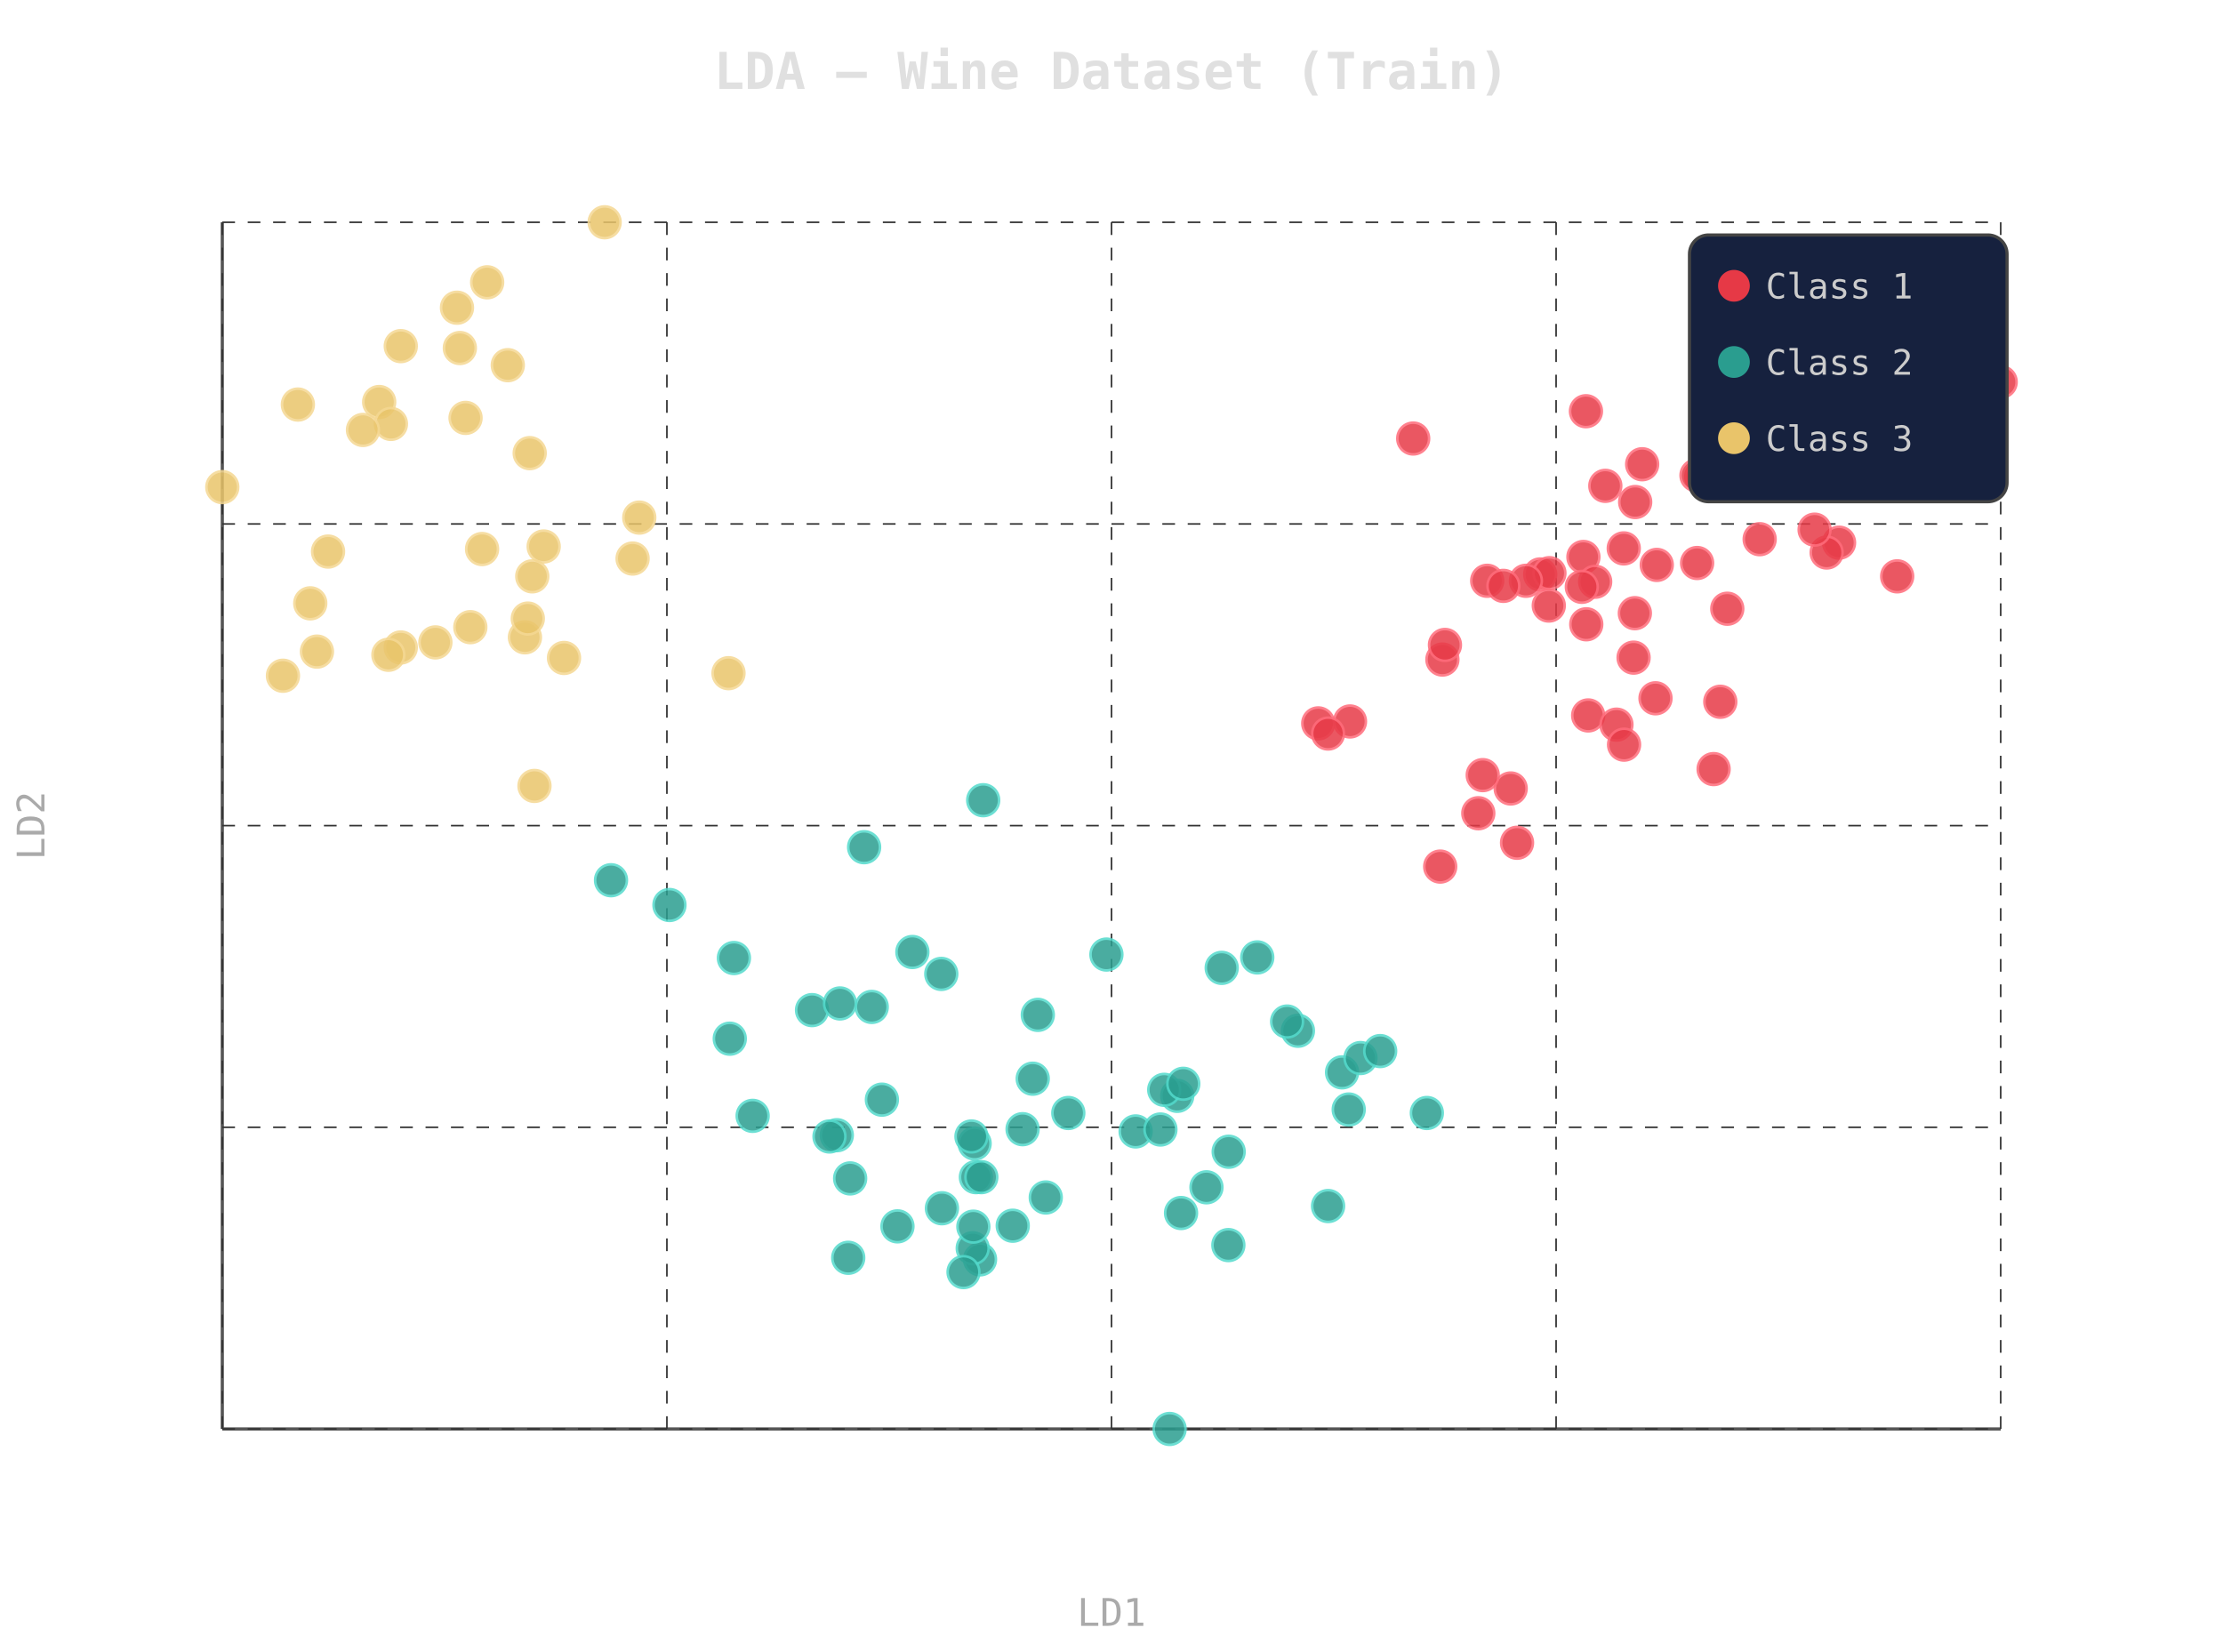
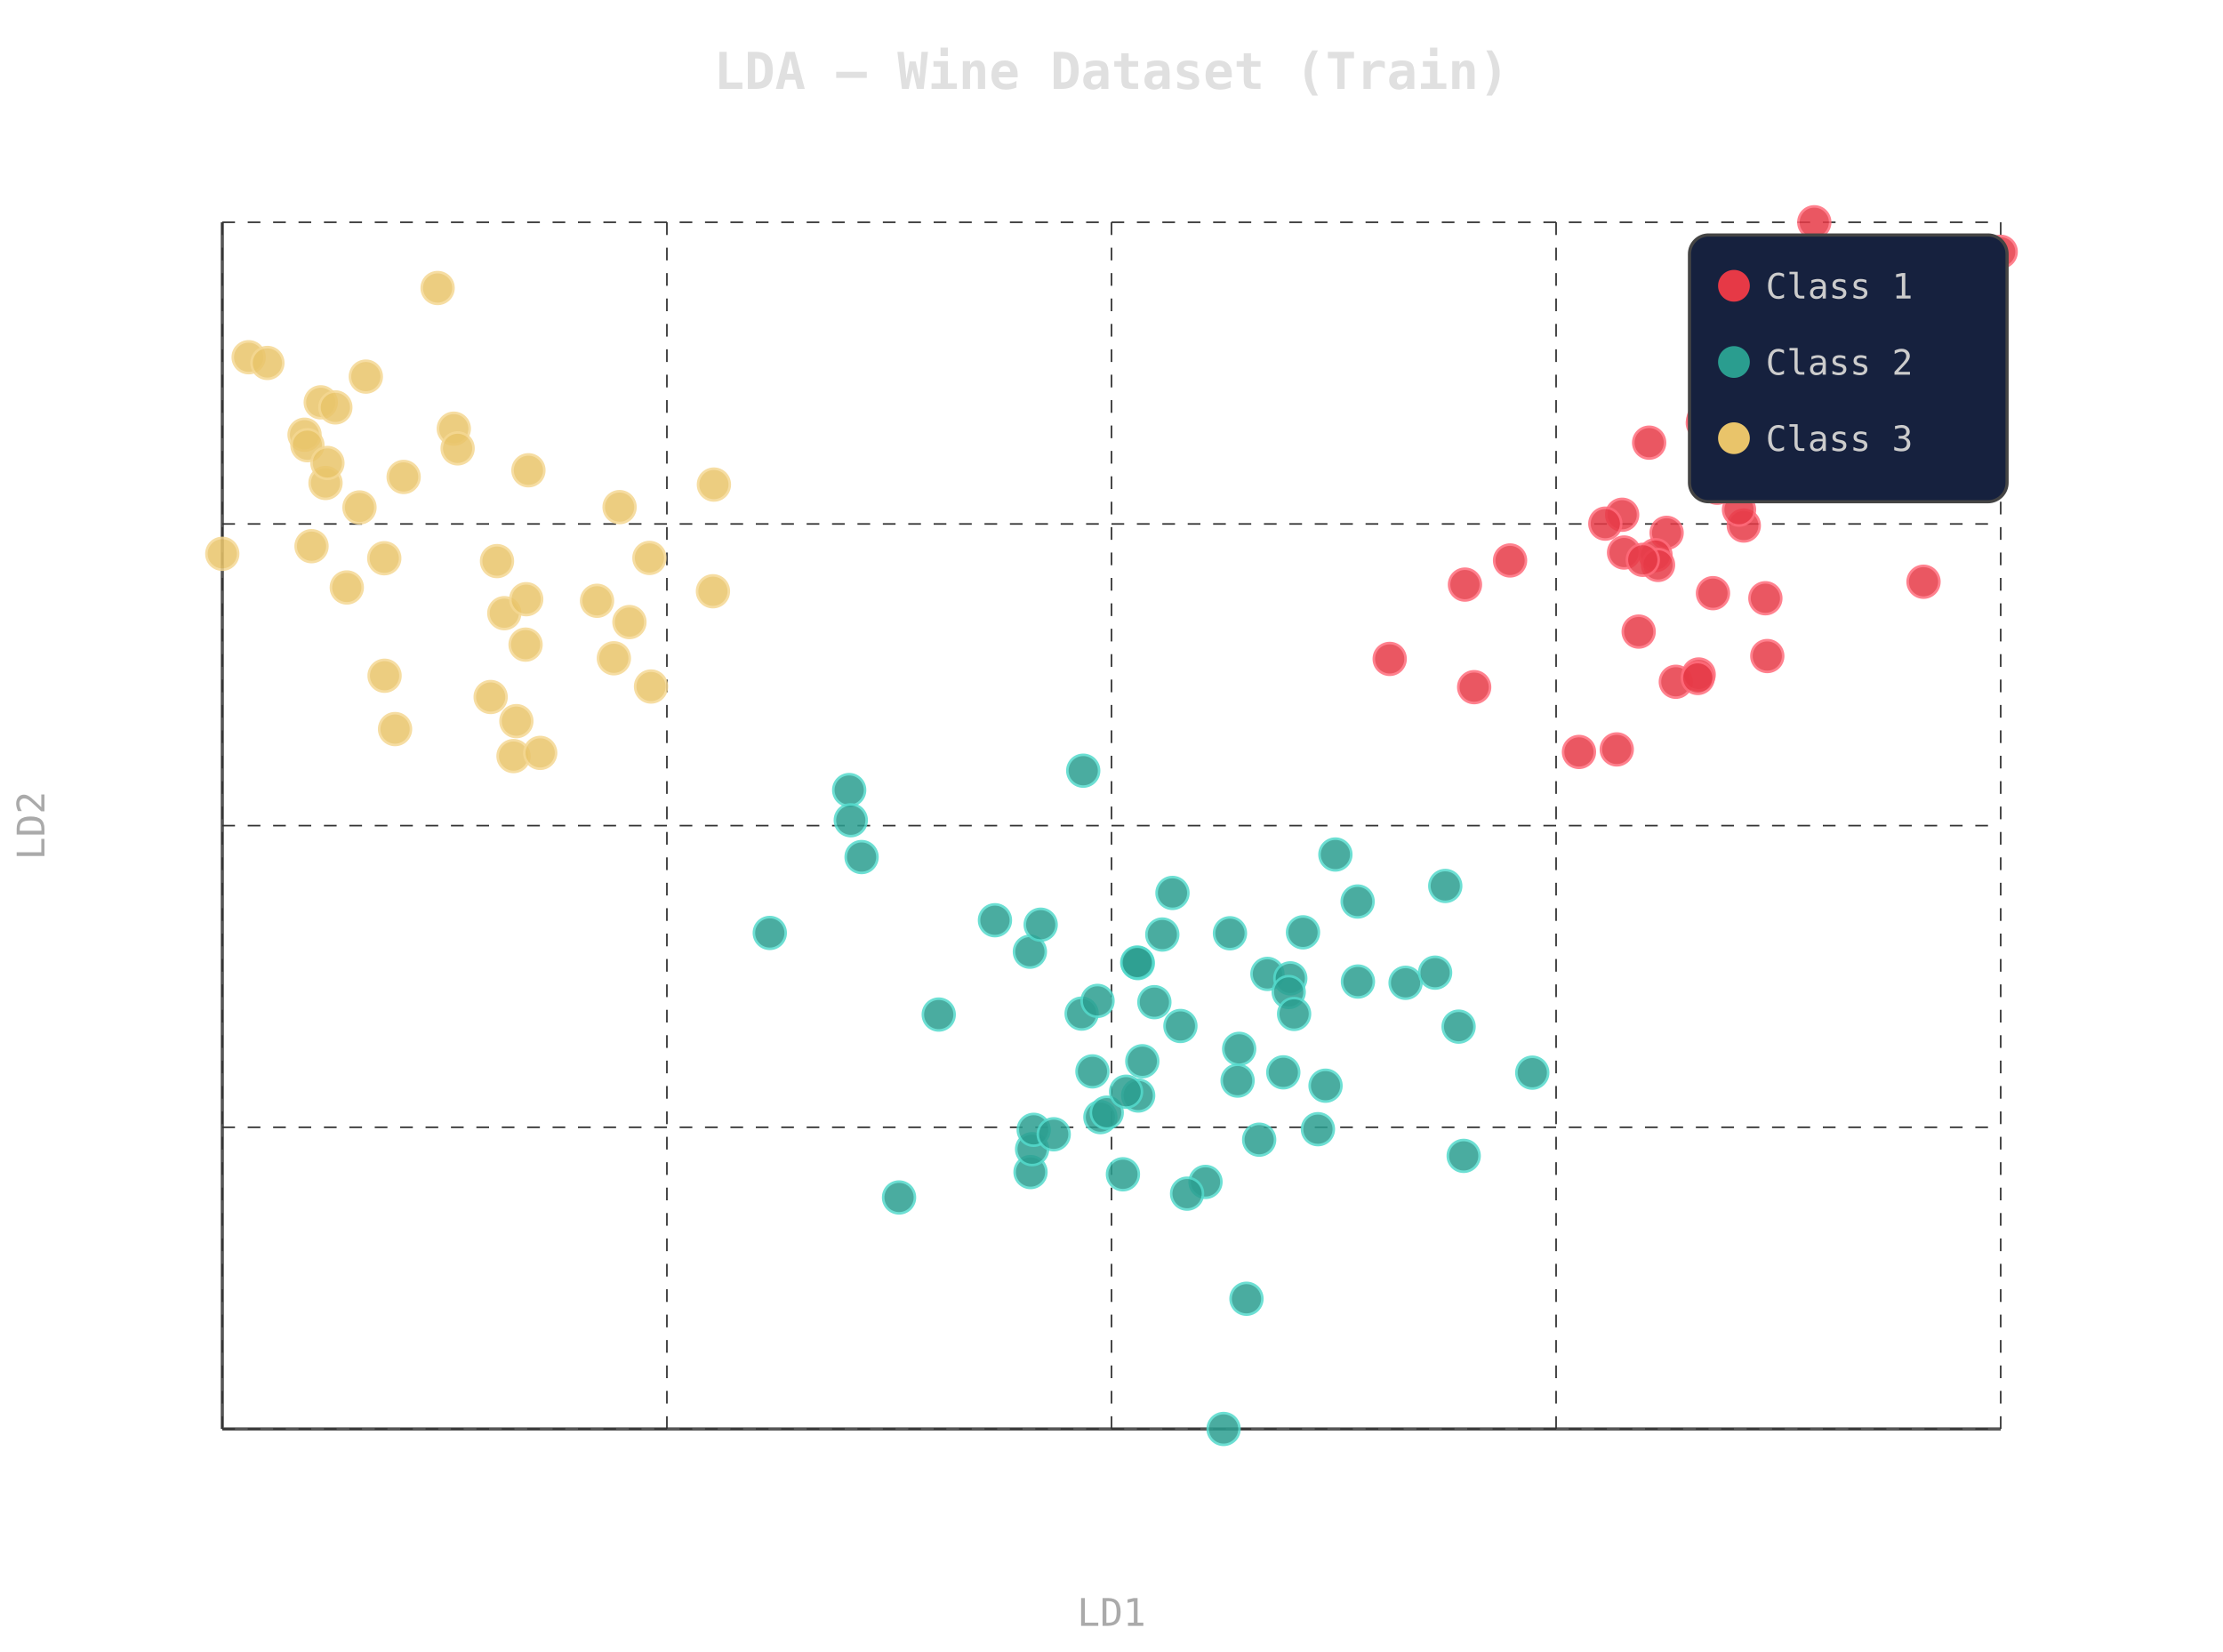
<svg xmlns="http://www.w3.org/2000/svg" width="700" height="520" style="background:#1a1a2e;font-family:monospace;">
  <text x="350" y="28" text-anchor="middle" fill="#e0e0e0" font-size="16" font-weight="bold">LDA — Wine Dataset (Train)</text>
  <line x1="70" y1="450" x2="630" y2="450" stroke="#555" stroke-width="1" />
  <line x1="70" y1="70" x2="70" y2="450" stroke="#555" stroke-width="1" />
  <text x="350" y="512" text-anchor="middle" fill="#aaa" font-size="12">LD1</text>
  <text x="14" y="260" text-anchor="middle" fill="#aaa" font-size="12" transform="rotate(-90,14,260)">LD2</text>
  <line x1="70" y1="70" x2="630" y2="70" stroke="#333" stroke-width="0.5" stroke-dasharray="4,4" />
  <line x1="70" y1="70" x2="70" y2="450" stroke="#333" stroke-width="0.5" stroke-dasharray="4,4" />
  <line x1="70" y1="165" x2="630" y2="165" stroke="#333" stroke-width="0.5" stroke-dasharray="4,4" />
  <line x1="210" y1="70" x2="210" y2="450" stroke="#333" stroke-width="0.5" stroke-dasharray="4,4" />
  <line x1="70" y1="260" x2="630" y2="260" stroke="#333" stroke-width="0.5" stroke-dasharray="4,4" />
  <line x1="350" y1="70" x2="350" y2="450" stroke="#333" stroke-width="0.5" stroke-dasharray="4,4" />
  <line x1="70" y1="355" x2="630" y2="355" stroke="#333" stroke-width="0.5" stroke-dasharray="4,4" />
  <line x1="490" y1="70" x2="490" y2="450" stroke="#333" stroke-width="0.5" stroke-dasharray="4,4" />
  <line x1="70" y1="450" x2="630" y2="450" stroke="#333" stroke-width="0.5" stroke-dasharray="4,4" />
  <line x1="630" y1="70" x2="630" y2="450" stroke="#333" stroke-width="0.5" stroke-dasharray="4,4" />
-   <circle cx="534.4" cy="177.3" r="5" fill="#e63946" stroke="#ff6b7a" stroke-width="0.8" opacity="0.85" />
-   <circle cx="415.1" cy="227.8" r="5" fill="#e63946" stroke="#ff6b7a" stroke-width="0.8" opacity="0.85" />
-   <circle cx="500.1" cy="225.3" r="5" fill="#e63946" stroke="#ff6b7a" stroke-width="0.8" opacity="0.85" />
-   <circle cx="449.3" cy="350.5" r="5" fill="#2a9d8f" stroke="#52d9cb" stroke-width="0.8" opacity="0.85" />
-   <circle cx="521.3" cy="219.9" r="5" fill="#e63946" stroke="#ff6b7a" stroke-width="0.8" opacity="0.85" />
-   <circle cx="192.4" cy="277.2" r="5" fill="#2a9d8f" stroke="#52d9cb" stroke-width="0.8" opacity="0.85" />
-   <circle cx="379.9" cy="373.9" r="5" fill="#2a9d8f" stroke="#52d9cb" stroke-width="0.8" opacity="0.85" />
-   <circle cx="509.0" cy="228.2" r="5" fill="#e63946" stroke="#ff6b7a" stroke-width="0.8" opacity="0.85" />
-   <circle cx="296.4" cy="306.7" r="5" fill="#2a9d8f" stroke="#52d9cb" stroke-width="0.8" opacity="0.85" />
-   <circle cx="370.7" cy="345.1" r="5" fill="#2a9d8f" stroke="#52d9cb" stroke-width="0.8" opacity="0.85" />
-   <circle cx="579.1" cy="170.9" r="5" fill="#e63946" stroke="#ff6b7a" stroke-width="0.8" opacity="0.85" />
-   <circle cx="498.6" cy="175.4" r="5" fill="#e63946" stroke="#ff6b7a" stroke-width="0.8" opacity="0.85" />
-   <circle cx="485.0" cy="180.9" r="5" fill="#e63946" stroke="#ff6b7a" stroke-width="0.8" opacity="0.85" />
-   <circle cx="422.6" cy="337.7" r="5" fill="#2a9d8f" stroke="#52d9cb" stroke-width="0.8" opacity="0.85" />
-   <circle cx="535.7" cy="150.1" r="5" fill="#e63946" stroke="#ff6b7a" stroke-width="0.8" opacity="0.85" />
-   <circle cx="366.6" cy="343.2" r="5" fill="#2a9d8f" stroke="#52d9cb" stroke-width="0.8" opacity="0.85" />
-   <circle cx="97.7" cy="190.0" r="5" fill="#e9c46a" stroke="#f4d792" stroke-width="0.8" opacity="0.85" />
-   <circle cx="357.6" cy="356.3" r="5" fill="#2a9d8f" stroke="#52d9cb" stroke-width="0.8" opacity="0.85" />
-   <circle cx="558.2" cy="125.7" r="5" fill="#e63946" stroke="#ff6b7a" stroke-width="0.8" opacity="0.85" />
-   <circle cx="146.6" cy="131.6" r="5" fill="#e9c46a" stroke="#f4d792" stroke-width="0.8" opacity="0.85" />
-   <circle cx="272.1" cy="266.8" r="5" fill="#2a9d8f" stroke="#52d9cb" stroke-width="0.8" opacity="0.85" />
-   <circle cx="425.1" cy="227.2" r="5" fill="#e63946" stroke="#ff6b7a" stroke-width="0.8" opacity="0.85" />
-   <circle cx="368.3" cy="450.0" r="5" fill="#2a9d8f" stroke="#52d9cb" stroke-width="0.8" opacity="0.85" />
-   <circle cx="322.0" cy="355.6" r="5" fill="#2a9d8f" stroke="#52d9cb" stroke-width="0.8" opacity="0.85" />
-   <circle cx="487.7" cy="190.7" r="5" fill="#e63946" stroke="#ff6b7a" stroke-width="0.8" opacity="0.85" />
-   <circle cx="296.6" cy="380.5" r="5" fill="#2a9d8f" stroke="#52d9cb" stroke-width="0.8" opacity="0.85" />
-   <circle cx="521.7" cy="177.9" r="5" fill="#e63946" stroke="#ff6b7a" stroke-width="0.8" opacity="0.85" />
-   <circle cx="517.1" cy="146.2" r="5" fill="#e63946" stroke="#ff6b7a" stroke-width="0.8" opacity="0.85" />
-   <circle cx="539.6" cy="242.2" r="5" fill="#e63946" stroke="#ff6b7a" stroke-width="0.8" opacity="0.85" />
-   <circle cx="143.9" cy="96.9" r="5" fill="#e9c46a" stroke="#f4d792" stroke-width="0.8" opacity="0.85" />
-   <circle cx="229.8" cy="327.1" r="5" fill="#2a9d8f" stroke="#52d9cb" stroke-width="0.8" opacity="0.85" />
-   <circle cx="454.2" cy="207.7" r="5" fill="#e63946" stroke="#ff6b7a" stroke-width="0.8" opacity="0.85" />
-   <circle cx="318.9" cy="386.0" r="5" fill="#2a9d8f" stroke="#52d9cb" stroke-width="0.8" opacity="0.85" />
-   <circle cx="384.7" cy="304.8" r="5" fill="#2a9d8f" stroke="#52d9cb" stroke-width="0.8" opacity="0.85" />
-   <circle cx="326.8" cy="319.6" r="5" fill="#2a9d8f" stroke="#52d9cb" stroke-width="0.8" opacity="0.85" />
-   <circle cx="255.7" cy="318.1" r="5" fill="#2a9d8f" stroke="#52d9cb" stroke-width="0.8" opacity="0.85" />
-   <circle cx="408.7" cy="324.6" r="5" fill="#2a9d8f" stroke="#52d9cb" stroke-width="0.8" opacity="0.85" />
-   <circle cx="511.3" cy="172.7" r="5" fill="#e63946" stroke="#ff6b7a" stroke-width="0.8" opacity="0.85" />
-   <circle cx="159.9" cy="115.0" r="5" fill="#e9c46a" stroke="#f4d792" stroke-width="0.8" opacity="0.85" />
-   <circle cx="395.9" cy="301.5" r="5" fill="#2a9d8f" stroke="#52d9cb" stroke-width="0.8" opacity="0.85" />
-   <circle cx="348.4" cy="300.6" r="5" fill="#2a9d8f" stroke="#52d9cb" stroke-width="0.8" opacity="0.85" />
-   <circle cx="177.6" cy="207.2" r="5" fill="#e9c46a" stroke="#f4d792" stroke-width="0.8" opacity="0.85" />
-   <circle cx="99.8" cy="205.2" r="5" fill="#e9c46a" stroke="#f4d792" stroke-width="0.8" opacity="0.85" />
-   <circle cx="514.4" cy="207.1" r="5" fill="#e63946" stroke="#ff6b7a" stroke-width="0.8" opacity="0.85" />
-   <circle cx="119.4" cy="126.6" r="5" fill="#e9c46a" stroke="#f4d792" stroke-width="0.8" opacity="0.85" />
-   <circle cx="468.3" cy="182.9" r="5" fill="#e63946" stroke="#ff6b7a" stroke-width="0.8" opacity="0.85" />
-   <circle cx="630.0" cy="120.3" r="5" fill="#e63946" stroke="#ff6b7a" stroke-width="0.8" opacity="0.85" />
-   <circle cx="237.0" cy="351.4" r="5" fill="#2a9d8f" stroke="#52d9cb" stroke-width="0.8" opacity="0.85" />
-   <circle cx="166.8" cy="142.7" r="5" fill="#e9c46a" stroke="#f4d792" stroke-width="0.8" opacity="0.85" />
-   <circle cx="371.9" cy="382.0" r="5" fill="#2a9d8f" stroke="#52d9cb" stroke-width="0.8" opacity="0.85" />
-   <circle cx="418.2" cy="231.0" r="5" fill="#e63946" stroke="#ff6b7a" stroke-width="0.8" opacity="0.85" />
-   <circle cx="148.1" cy="197.5" r="5" fill="#e9c46a" stroke="#f4d792" stroke-width="0.8" opacity="0.85" />
-   <circle cx="308.6" cy="396.6" r="5" fill="#2a9d8f" stroke="#52d9cb" stroke-width="0.8" opacity="0.85" />
-   <circle cx="210.8" cy="285.0" r="5" fill="#2a9d8f" stroke="#52d9cb" stroke-width="0.8" opacity="0.85" />
-   <circle cx="153.4" cy="88.9" r="5" fill="#e9c46a" stroke="#f4d792" stroke-width="0.8" opacity="0.85" />
-   <circle cx="126.2" cy="203.9" r="5" fill="#e9c46a" stroke="#f4d792" stroke-width="0.8" opacity="0.85" />
-   <circle cx="199.2" cy="175.9" r="5" fill="#e9c46a" stroke="#f4d792" stroke-width="0.8" opacity="0.85" />
-   <circle cx="165.3" cy="200.7" r="5" fill="#e9c46a" stroke="#f4d792" stroke-width="0.8" opacity="0.85" />
-   <circle cx="307.3" cy="370.7" r="5" fill="#2a9d8f" stroke="#52d9cb" stroke-width="0.8" opacity="0.85" />
-   <circle cx="103.3" cy="173.7" r="5" fill="#e9c46a" stroke="#f4d792" stroke-width="0.8" opacity="0.85" />
-   <circle cx="575.2" cy="174.0" r="5" fill="#e63946" stroke="#ff6b7a" stroke-width="0.8" opacity="0.85" />
-   <circle cx="502.3" cy="183.2" r="5" fill="#e63946" stroke="#ff6b7a" stroke-width="0.8" opacity="0.85" />
-   <circle cx="498.1" cy="184.8" r="5" fill="#e63946" stroke="#ff6b7a" stroke-width="0.8" opacity="0.85" />
-   <circle cx="306.3" cy="393.1" r="5" fill="#2a9d8f" stroke="#52d9cb" stroke-width="0.8" opacity="0.85" />
-   <circle cx="229.4" cy="212.0" r="5" fill="#e9c46a" stroke="#f4d792" stroke-width="0.8" opacity="0.85" />
-   <circle cx="511.4" cy="234.5" r="5" fill="#e63946" stroke="#ff6b7a" stroke-width="0.8" opacity="0.85" />
-   <circle cx="151.8" cy="172.9" r="5" fill="#e9c46a" stroke="#f4d792" stroke-width="0.8" opacity="0.85" />
-   <circle cx="580.7" cy="93.8" r="5" fill="#e63946" stroke="#ff6b7a" stroke-width="0.8" opacity="0.85" />
-   <circle cx="264.5" cy="316.0" r="5" fill="#2a9d8f" stroke="#52d9cb" stroke-width="0.8" opacity="0.85" />
-   <circle cx="445.0" cy="138.1" r="5" fill="#e63946" stroke="#ff6b7a" stroke-width="0.8" opacity="0.85" />
-   <circle cx="386.9" cy="362.7" r="5" fill="#2a9d8f" stroke="#52d9cb" stroke-width="0.8" opacity="0.85" />
-   <circle cx="282.6" cy="386.2" r="5" fill="#2a9d8f" stroke="#52d9cb" stroke-width="0.8" opacity="0.85" />
-   <circle cx="277.7" cy="346.3" r="5" fill="#2a9d8f" stroke="#52d9cb" stroke-width="0.8" opacity="0.85" />
-   <circle cx="201.3" cy="163.0" r="5" fill="#e9c46a" stroke="#f4d792" stroke-width="0.8" opacity="0.85" />
-   <circle cx="571.4" cy="166.8" r="5" fill="#e63946" stroke="#ff6b7a" stroke-width="0.8" opacity="0.85" />
-   <circle cx="137.1" cy="202.3" r="5" fill="#e9c46a" stroke="#f4d792" stroke-width="0.8" opacity="0.85" />
-   <circle cx="554.1" cy="169.8" r="5" fill="#e63946" stroke="#ff6b7a" stroke-width="0.8" opacity="0.85" />
-   <circle cx="428.4" cy="333.2" r="5" fill="#2a9d8f" stroke="#52d9cb" stroke-width="0.8" opacity="0.85" />
-   <circle cx="534.2" cy="149.7" r="5" fill="#e63946" stroke="#ff6b7a" stroke-width="0.8" opacity="0.85" />
-   <circle cx="267.1" cy="396.1" r="5" fill="#2a9d8f" stroke="#52d9cb" stroke-width="0.8" opacity="0.85" />
-   <circle cx="329.3" cy="377.1" r="5" fill="#2a9d8f" stroke="#52d9cb" stroke-width="0.8" opacity="0.85" />
-   <circle cx="123.1" cy="133.5" r="5" fill="#e9c46a" stroke="#f4d792" stroke-width="0.8" opacity="0.85" />
-   <circle cx="89.1" cy="212.8" r="5" fill="#e9c46a" stroke="#f4d792" stroke-width="0.8" opacity="0.85" />
-   <circle cx="372.6" cy="341.3" r="5" fill="#2a9d8f" stroke="#52d9cb" stroke-width="0.8" opacity="0.85" />
-   <circle cx="287.3" cy="299.8" r="5" fill="#2a9d8f" stroke="#52d9cb" stroke-width="0.8" opacity="0.85" />
-   <circle cx="306.9" cy="360.1" r="5" fill="#2a9d8f" stroke="#52d9cb" stroke-width="0.8" opacity="0.85" />
-   <circle cx="303.4" cy="400.6" r="5" fill="#2a9d8f" stroke="#52d9cb" stroke-width="0.8" opacity="0.85" />
-   <circle cx="487.9" cy="180.5" r="5" fill="#e63946" stroke="#ff6b7a" stroke-width="0.8" opacity="0.85" />
-   <circle cx="365.4" cy="355.7" r="5" fill="#2a9d8f" stroke="#52d9cb" stroke-width="0.8" opacity="0.85" />
-   <circle cx="171.2" cy="172.1" r="5" fill="#e9c46a" stroke="#f4d792" stroke-width="0.8" opacity="0.85" />
-   <circle cx="475.7" cy="248.3" r="5" fill="#e63946" stroke="#ff6b7a" stroke-width="0.8" opacity="0.85" />
-   <circle cx="418.2" cy="379.8" r="5" fill="#2a9d8f" stroke="#52d9cb" stroke-width="0.8" opacity="0.85" />
-   <circle cx="514.8" cy="193.1" r="5" fill="#e63946" stroke="#ff6b7a" stroke-width="0.8" opacity="0.85" />
-   <circle cx="597.4" cy="181.5" r="5" fill="#e63946" stroke="#ff6b7a" stroke-width="0.8" opacity="0.85" />
-   <circle cx="591.7" cy="107.5" r="5" fill="#e63946" stroke="#ff6b7a" stroke-width="0.8" opacity="0.85" />
-   <circle cx="144.8" cy="109.6" r="5" fill="#e9c46a" stroke="#f4d792" stroke-width="0.8" opacity="0.85" />
-   <circle cx="499.5" cy="196.6" r="5" fill="#e63946" stroke="#ff6b7a" stroke-width="0.8" opacity="0.85" />
-   <circle cx="267.7" cy="371.1" r="5" fill="#2a9d8f" stroke="#52d9cb" stroke-width="0.8" opacity="0.85" />
-   <circle cx="477.7" cy="265.4" r="5" fill="#e63946" stroke="#ff6b7a" stroke-width="0.8" opacity="0.85" />
-   <circle cx="122.3" cy="206.2" r="5" fill="#e9c46a" stroke="#f4d792" stroke-width="0.8" opacity="0.85" />
-   <circle cx="309.6" cy="252.0" r="5" fill="#2a9d8f" stroke="#52d9cb" stroke-width="0.8" opacity="0.85" />
-   <circle cx="309.0" cy="370.7" r="5" fill="#2a9d8f" stroke="#52d9cb" stroke-width="0.8" opacity="0.85" />
-   <circle cx="306.5" cy="386.3" r="5" fill="#2a9d8f" stroke="#52d9cb" stroke-width="0.8" opacity="0.85" />
-   <circle cx="305.9" cy="357.9" r="5" fill="#2a9d8f" stroke="#52d9cb" stroke-width="0.8" opacity="0.85" />
-   <circle cx="263.5" cy="357.5" r="5" fill="#2a9d8f" stroke="#52d9cb" stroke-width="0.8" opacity="0.85" />
-   <circle cx="70.0" cy="153.4" r="5" fill="#e9c46a" stroke="#f4d792" stroke-width="0.8" opacity="0.85" />
-   <circle cx="261.2" cy="357.9" r="5" fill="#2a9d8f" stroke="#52d9cb" stroke-width="0.8" opacity="0.85" />
-   <circle cx="325.2" cy="339.7" r="5" fill="#2a9d8f" stroke="#52d9cb" stroke-width="0.8" opacity="0.85" />
-   <circle cx="453.5" cy="272.9" r="5" fill="#e63946" stroke="#ff6b7a" stroke-width="0.8" opacity="0.85" />
-   <circle cx="386.8" cy="392.1" r="5" fill="#2a9d8f" stroke="#52d9cb" stroke-width="0.8" opacity="0.85" />
-   <circle cx="455.0" cy="203.1" r="5" fill="#e63946" stroke="#ff6b7a" stroke-width="0.8" opacity="0.85" />
-   <circle cx="167.6" cy="181.5" r="5" fill="#e9c46a" stroke="#f4d792" stroke-width="0.8" opacity="0.85" />
-   <circle cx="465.5" cy="256.1" r="5" fill="#e63946" stroke="#ff6b7a" stroke-width="0.8" opacity="0.85" />
-   <circle cx="514.9" cy="158.1" r="5" fill="#e63946" stroke="#ff6b7a" stroke-width="0.8" opacity="0.85" />
-   <circle cx="168.3" cy="247.5" r="5" fill="#e9c46a" stroke="#f4d792" stroke-width="0.8" opacity="0.85" />
-   <circle cx="434.6" cy="331.0" r="5" fill="#2a9d8f" stroke="#52d9cb" stroke-width="0.8" opacity="0.85" />
-   <circle cx="336.4" cy="350.5" r="5" fill="#2a9d8f" stroke="#52d9cb" stroke-width="0.8" opacity="0.85" />
-   <circle cx="231.1" cy="301.7" r="5" fill="#2a9d8f" stroke="#52d9cb" stroke-width="0.8" opacity="0.85" />
-   <circle cx="541.7" cy="221.0" r="5" fill="#e63946" stroke="#ff6b7a" stroke-width="0.8" opacity="0.85" />
-   <circle cx="274.5" cy="317.1" r="5" fill="#2a9d8f" stroke="#52d9cb" stroke-width="0.8" opacity="0.85" />
-   <circle cx="424.7" cy="349.4" r="5" fill="#2a9d8f" stroke="#52d9cb" stroke-width="0.8" opacity="0.85" />
-   <circle cx="505.5" cy="153.0" r="5" fill="#e63946" stroke="#ff6b7a" stroke-width="0.8" opacity="0.85" />
-   <circle cx="166.2" cy="194.8" r="5" fill="#e9c46a" stroke="#f4d792" stroke-width="0.8" opacity="0.85" />
-   <circle cx="126.2" cy="109.0" r="5" fill="#e9c46a" stroke="#f4d792" stroke-width="0.8" opacity="0.85" />
-   <circle cx="499.4" cy="129.5" r="5" fill="#e63946" stroke="#ff6b7a" stroke-width="0.8" opacity="0.85" />
-   <circle cx="405.3" cy="321.7" r="5" fill="#2a9d8f" stroke="#52d9cb" stroke-width="0.8" opacity="0.85" />
-   <circle cx="93.8" cy="127.4" r="5" fill="#e9c46a" stroke="#f4d792" stroke-width="0.8" opacity="0.85" />
-   <circle cx="480.5" cy="182.9" r="5" fill="#e63946" stroke="#ff6b7a" stroke-width="0.8" opacity="0.85" />
-   <circle cx="190.4" cy="70.0" r="5" fill="#e9c46a" stroke="#f4d792" stroke-width="0.8" opacity="0.85" />
-   <circle cx="543.9" cy="191.7" r="5" fill="#e63946" stroke="#ff6b7a" stroke-width="0.8" opacity="0.85" />
-   <circle cx="466.9" cy="244.1" r="5" fill="#e63946" stroke="#ff6b7a" stroke-width="0.8" opacity="0.85" />
-   <circle cx="114.3" cy="135.4" r="5" fill="#e9c46a" stroke="#f4d792" stroke-width="0.8" opacity="0.85" />
-   <circle cx="473.4" cy="184.5" r="5" fill="#e63946" stroke="#ff6b7a" stroke-width="0.8" opacity="0.85" />
+   <circle cx="340.6" cy="319.2" r="5" fill="#2a9d8f" stroke="#52d9cb" stroke-width="0.8" opacity="0.85" />
+   <circle cx="358.3" cy="303.3" r="5" fill="#2a9d8f" stroke="#52d9cb" stroke-width="0.8" opacity="0.85" />
+   <circle cx="630.0" cy="79.3" r="5" fill="#e63946" stroke="#ff6b7a" stroke-width="0.8" opacity="0.85" />
+   <circle cx="482.5" cy="337.8" r="5" fill="#2a9d8f" stroke="#52d9cb" stroke-width="0.8" opacity="0.85" />
+   <circle cx="608.4" cy="144.5" r="5" fill="#e63946" stroke="#ff6b7a" stroke-width="0.8" opacity="0.85" />
+   <circle cx="142.9" cy="135.0" r="5" fill="#e9c46a" stroke="#f4d792" stroke-width="0.8" opacity="0.85" />
+   <circle cx="459.3" cy="323.3" r="5" fill="#2a9d8f" stroke="#52d9cb" stroke-width="0.8" opacity="0.85" />
+   <circle cx="527.7" cy="214.7" r="5" fill="#e63946" stroke="#ff6b7a" stroke-width="0.8" opacity="0.85" />
+   <circle cx="548.7" cy="148.8" r="5" fill="#e63946" stroke="#ff6b7a" stroke-width="0.8" opacity="0.85" />
+   <circle cx="353.6" cy="369.8" r="5" fill="#2a9d8f" stroke="#52d9cb" stroke-width="0.8" opacity="0.85" />
+   <circle cx="612.4" cy="130.1" r="5" fill="#e63946" stroke="#ff6b7a" stroke-width="0.8" opacity="0.85" />
+   <circle cx="524.8" cy="167.8" r="5" fill="#e63946" stroke="#ff6b7a" stroke-width="0.8" opacity="0.85" />
+   <circle cx="539.3" cy="124.7" r="5" fill="#e63946" stroke="#ff6b7a" stroke-width="0.8" opacity="0.85" />
+   <circle cx="605.7" cy="183.2" r="5" fill="#e63946" stroke="#ff6b7a" stroke-width="0.8" opacity="0.85" />
+   <circle cx="592.4" cy="139.6" r="5" fill="#e63946" stroke="#ff6b7a" stroke-width="0.8" opacity="0.85" />
+   <circle cx="78.3" cy="112.5" r="5" fill="#e9c46a" stroke="#f4d792" stroke-width="0.8" opacity="0.85" />
+   <circle cx="392.5" cy="409.0" r="5" fill="#2a9d8f" stroke="#52d9cb" stroke-width="0.8" opacity="0.85" />
+   <circle cx="534.9" cy="212.4" r="5" fill="#e63946" stroke="#ff6b7a" stroke-width="0.8" opacity="0.85" />
+   <circle cx="101.0" cy="126.7" r="5" fill="#e9c46a" stroke="#f4d792" stroke-width="0.8" opacity="0.85" />
+   <circle cx="590.3" cy="100.4" r="5" fill="#e63946" stroke="#ff6b7a" stroke-width="0.8" opacity="0.85" />
+   <circle cx="511.4" cy="174.0" r="5" fill="#e63946" stroke="#ff6b7a" stroke-width="0.8" opacity="0.85" />
+   <circle cx="267.4" cy="248.8" r="5" fill="#2a9d8f" stroke="#52d9cb" stroke-width="0.8" opacity="0.85" />
+   <circle cx="521.3" cy="174.8" r="5" fill="#e63946" stroke="#ff6b7a" stroke-width="0.8" opacity="0.85" />
+   <circle cx="379.6" cy="372.2" r="5" fill="#2a9d8f" stroke="#52d9cb" stroke-width="0.8" opacity="0.85" />
+   <circle cx="198.2" cy="195.9" r="5" fill="#e9c46a" stroke="#f4d792" stroke-width="0.8" opacity="0.85" />
+   <circle cx="555.9" cy="188.4" r="5" fill="#e63946" stroke="#ff6b7a" stroke-width="0.8" opacity="0.85" />
+   <circle cx="497.2" cy="236.8" r="5" fill="#e63946" stroke="#ff6b7a" stroke-width="0.8" opacity="0.85" />
+   <circle cx="461.3" cy="184.1" r="5" fill="#e63946" stroke="#ff6b7a" stroke-width="0.8" opacity="0.85" />
+   <circle cx="437.6" cy="207.5" r="5" fill="#e63946" stroke="#ff6b7a" stroke-width="0.8" opacity="0.85" />
+   <circle cx="387.3" cy="293.9" r="5" fill="#2a9d8f" stroke="#52d9cb" stroke-width="0.8" opacity="0.85" />
+   <circle cx="369.2" cy="281.2" r="5" fill="#2a9d8f" stroke="#52d9cb" stroke-width="0.8" opacity="0.85" />
+   <circle cx="121.1" cy="212.8" r="5" fill="#e9c46a" stroke="#f4d792" stroke-width="0.8" opacity="0.85" />
+   <circle cx="346.5" cy="351.8" r="5" fill="#2a9d8f" stroke="#52d9cb" stroke-width="0.8" opacity="0.85" />
+   <circle cx="475.5" cy="176.5" r="5" fill="#e63946" stroke="#ff6b7a" stroke-width="0.8" opacity="0.85" />
+   <circle cx="399.1" cy="306.7" r="5" fill="#2a9d8f" stroke="#52d9cb" stroke-width="0.8" opacity="0.85" />
+   <circle cx="224.5" cy="186.2" r="5" fill="#e9c46a" stroke="#f4d792" stroke-width="0.8" opacity="0.85" />
+   <circle cx="536.2" cy="133.2" r="5" fill="#e63946" stroke="#ff6b7a" stroke-width="0.8" opacity="0.85" />
+   <circle cx="102.5" cy="152.1" r="5" fill="#e9c46a" stroke="#f4d792" stroke-width="0.8" opacity="0.85" />
+   <circle cx="540.7" cy="153.6" r="5" fill="#e63946" stroke="#ff6b7a" stroke-width="0.8" opacity="0.85" />
+   <circle cx="144.1" cy="141.2" r="5" fill="#e9c46a" stroke="#f4d792" stroke-width="0.8" opacity="0.85" />
+   <circle cx="510.8" cy="162.1" r="5" fill="#e63946" stroke="#ff6b7a" stroke-width="0.8" opacity="0.85" />
+   <circle cx="188.0" cy="189.2" r="5" fill="#e9c46a" stroke="#f4d792" stroke-width="0.8" opacity="0.85" />
+   <circle cx="509.1" cy="236.0" r="5" fill="#e63946" stroke="#ff6b7a" stroke-width="0.8" opacity="0.85" />
+   <circle cx="137.8" cy="90.7" r="5" fill="#e9c46a" stroke="#f4d792" stroke-width="0.8" opacity="0.85" />
+   <circle cx="341.1" cy="242.7" r="5" fill="#2a9d8f" stroke="#52d9cb" stroke-width="0.8" opacity="0.85" />
+   <circle cx="205.0" cy="216.2" r="5" fill="#e9c46a" stroke="#f4d792" stroke-width="0.8" opacity="0.85" />
+   <circle cx="522.1" cy="177.9" r="5" fill="#e63946" stroke="#ff6b7a" stroke-width="0.8" opacity="0.85" />
+   <circle cx="193.3" cy="207.3" r="5" fill="#e9c46a" stroke="#f4d792" stroke-width="0.8" opacity="0.85" />
+   <circle cx="358.4" cy="345.0" r="5" fill="#2a9d8f" stroke="#52d9cb" stroke-width="0.8" opacity="0.85" />
+   <circle cx="204.5" cy="175.7" r="5" fill="#e9c46a" stroke="#f4d792" stroke-width="0.8" opacity="0.85" />
+   <circle cx="534.6" cy="213.5" r="5" fill="#e63946" stroke="#ff6b7a" stroke-width="0.8" opacity="0.85" />
+   <circle cx="121.0" cy="175.8" r="5" fill="#e9c46a" stroke="#f4d792" stroke-width="0.8" opacity="0.85" />
+   <circle cx="165.5" cy="203.0" r="5" fill="#e9c46a" stroke="#f4d792" stroke-width="0.8" opacity="0.85" />
+   <circle cx="406.3" cy="308.1" r="5" fill="#2a9d8f" stroke="#52d9cb" stroke-width="0.8" opacity="0.85" />
+   <circle cx="271.3" cy="269.9" r="5" fill="#2a9d8f" stroke="#52d9cb" stroke-width="0.8" opacity="0.85" />
+   <circle cx="549.1" cy="165.5" r="5" fill="#e63946" stroke="#ff6b7a" stroke-width="0.8" opacity="0.85" />
+   <circle cx="417.4" cy="341.9" r="5" fill="#2a9d8f" stroke="#52d9cb" stroke-width="0.8" opacity="0.85" />
+   <circle cx="389.7" cy="340.3" r="5" fill="#2a9d8f" stroke="#52d9cb" stroke-width="0.8" opacity="0.85" />
+   <circle cx="124.4" cy="229.6" r="5" fill="#e9c46a" stroke="#f4d792" stroke-width="0.8" opacity="0.85" />
+   <circle cx="109.2" cy="185.0" r="5" fill="#e9c46a" stroke="#f4d792" stroke-width="0.8" opacity="0.85" />
+   <circle cx="161.7" cy="238.1" r="5" fill="#e9c46a" stroke="#f4d792" stroke-width="0.8" opacity="0.85" />
+   <circle cx="95.9" cy="136.9" r="5" fill="#e9c46a" stroke="#f4d792" stroke-width="0.8" opacity="0.85" />
+   <circle cx="593.6" cy="130.8" r="5" fill="#e63946" stroke="#ff6b7a" stroke-width="0.8" opacity="0.85" />
+   <circle cx="366.0" cy="294.3" r="5" fill="#2a9d8f" stroke="#52d9cb" stroke-width="0.8" opacity="0.85" />
+   <circle cx="427.6" cy="309.1" r="5" fill="#2a9d8f" stroke="#52d9cb" stroke-width="0.8" opacity="0.85" />
+   <circle cx="195.1" cy="159.7" r="5" fill="#e9c46a" stroke="#f4d792" stroke-width="0.8" opacity="0.85" />
+   <circle cx="442.6" cy="309.5" r="5" fill="#2a9d8f" stroke="#52d9cb" stroke-width="0.8" opacity="0.85" />
+   <circle cx="166.4" cy="148.1" r="5" fill="#e9c46a" stroke="#f4d792" stroke-width="0.8" opacity="0.85" />
+   <circle cx="539.4" cy="186.8" r="5" fill="#e63946" stroke="#ff6b7a" stroke-width="0.8" opacity="0.85" />
+   <circle cx="519.3" cy="139.4" r="5" fill="#e63946" stroke="#ff6b7a" stroke-width="0.8" opacity="0.85" />
+   <circle cx="267.9" cy="258.3" r="5" fill="#2a9d8f" stroke="#52d9cb" stroke-width="0.8" opacity="0.85" />
+   <circle cx="348.5" cy="350.4" r="5" fill="#2a9d8f" stroke="#52d9cb" stroke-width="0.8" opacity="0.85" />
+   <circle cx="344.0" cy="337.4" r="5" fill="#2a9d8f" stroke="#52d9cb" stroke-width="0.8" opacity="0.85" />
+   <circle cx="548.0" cy="138.9" r="5" fill="#e63946" stroke="#ff6b7a" stroke-width="0.8" opacity="0.85" />
+   <circle cx="105.6" cy="128.3" r="5" fill="#e9c46a" stroke="#f4d792" stroke-width="0.8" opacity="0.85" />
+   <circle cx="410.3" cy="293.6" r="5" fill="#2a9d8f" stroke="#52d9cb" stroke-width="0.8" opacity="0.85" />
+   <circle cx="313.3" cy="289.8" r="5" fill="#2a9d8f" stroke="#52d9cb" stroke-width="0.8" opacity="0.85" />
+   <circle cx="548.8" cy="126.5" r="5" fill="#e63946" stroke="#ff6b7a" stroke-width="0.8" opacity="0.85" />
+   <circle cx="390.2" cy="330.3" r="5" fill="#2a9d8f" stroke="#52d9cb" stroke-width="0.8" opacity="0.85" />
+   <circle cx="451.9" cy="306.3" r="5" fill="#2a9d8f" stroke="#52d9cb" stroke-width="0.8" opacity="0.85" />
+   <circle cx="115.2" cy="118.6" r="5" fill="#e9c46a" stroke="#f4d792" stroke-width="0.8" opacity="0.85" />
+   <circle cx="162.6" cy="227.1" r="5" fill="#e9c46a" stroke="#f4d792" stroke-width="0.8" opacity="0.85" />
+   <circle cx="556.1" cy="138.5" r="5" fill="#e63946" stroke="#ff6b7a" stroke-width="0.8" opacity="0.85" />
+   <circle cx="324.5" cy="369.1" r="5" fill="#2a9d8f" stroke="#52d9cb" stroke-width="0.8" opacity="0.85" />
+   <circle cx="156.5" cy="176.7" r="5" fill="#e9c46a" stroke="#f4d792" stroke-width="0.8" opacity="0.85" />
+   <circle cx="396.5" cy="358.9" r="5" fill="#2a9d8f" stroke="#52d9cb" stroke-width="0.8" opacity="0.85" />
+   <circle cx="577.5" cy="88.2" r="5" fill="#e63946" stroke="#ff6b7a" stroke-width="0.8" opacity="0.85" />
+   <circle cx="113.2" cy="159.8" r="5" fill="#e9c46a" stroke="#f4d792" stroke-width="0.8" opacity="0.85" />
+   <circle cx="517.3" cy="176.3" r="5" fill="#e63946" stroke="#ff6b7a" stroke-width="0.8" opacity="0.85" />
+   <circle cx="359.7" cy="334.2" r="5" fill="#2a9d8f" stroke="#52d9cb" stroke-width="0.8" opacity="0.85" />
+   <circle cx="547.6" cy="160.5" r="5" fill="#e63946" stroke="#ff6b7a" stroke-width="0.8" opacity="0.85" />
+   <circle cx="154.5" cy="219.5" r="5" fill="#e9c46a" stroke="#f4d792" stroke-width="0.8" opacity="0.85" />
+   <circle cx="295.6" cy="319.5" r="5" fill="#2a9d8f" stroke="#52d9cb" stroke-width="0.8" opacity="0.85" />
+   <circle cx="460.9" cy="364.0" r="5" fill="#2a9d8f" stroke="#52d9cb" stroke-width="0.8" opacity="0.85" />
+   <circle cx="571.3" cy="70.0" r="5" fill="#e63946" stroke="#ff6b7a" stroke-width="0.8" opacity="0.85" />
+   <circle cx="358.1" cy="303.1" r="5" fill="#2a9d8f" stroke="#52d9cb" stroke-width="0.8" opacity="0.85" />
+   <circle cx="536.4" cy="132.1" r="5" fill="#e63946" stroke="#ff6b7a" stroke-width="0.8" opacity="0.85" />
+   <circle cx="324.3" cy="299.7" r="5" fill="#2a9d8f" stroke="#52d9cb" stroke-width="0.8" opacity="0.85" />
+   <circle cx="325.0" cy="361.9" r="5" fill="#2a9d8f" stroke="#52d9cb" stroke-width="0.8" opacity="0.85" />
+   <circle cx="405.8" cy="312.4" r="5" fill="#2a9d8f" stroke="#52d9cb" stroke-width="0.8" opacity="0.85" />
+   <circle cx="70.0" cy="174.4" r="5" fill="#e9c46a" stroke="#f4d792" stroke-width="0.8" opacity="0.85" />
+   <circle cx="516.0" cy="198.9" r="5" fill="#e63946" stroke="#ff6b7a" stroke-width="0.8" opacity="0.85" />
+   <circle cx="327.7" cy="291.2" r="5" fill="#2a9d8f" stroke="#52d9cb" stroke-width="0.8" opacity="0.85" />
+   <circle cx="158.8" cy="193.1" r="5" fill="#e9c46a" stroke="#f4d792" stroke-width="0.8" opacity="0.85" />
+   <circle cx="415.0" cy="355.6" r="5" fill="#2a9d8f" stroke="#52d9cb" stroke-width="0.8" opacity="0.85" />
+   <circle cx="373.8" cy="375.9" r="5" fill="#2a9d8f" stroke="#52d9cb" stroke-width="0.8" opacity="0.85" />
+   <circle cx="420.5" cy="269.1" r="5" fill="#2a9d8f" stroke="#52d9cb" stroke-width="0.8" opacity="0.85" />
+   <circle cx="224.8" cy="152.6" r="5" fill="#e9c46a" stroke="#f4d792" stroke-width="0.8" opacity="0.85" />
+   <circle cx="96.8" cy="140.2" r="5" fill="#e9c46a" stroke="#f4d792" stroke-width="0.8" opacity="0.85" />
+   <circle cx="427.5" cy="283.9" r="5" fill="#2a9d8f" stroke="#52d9cb" stroke-width="0.8" opacity="0.85" />
+   <circle cx="325.5" cy="355.8" r="5" fill="#2a9d8f" stroke="#52d9cb" stroke-width="0.8" opacity="0.85" />
+   <circle cx="165.7" cy="188.7" r="5" fill="#e9c46a" stroke="#f4d792" stroke-width="0.8" opacity="0.85" />
+   <circle cx="283.1" cy="377.1" r="5" fill="#2a9d8f" stroke="#52d9cb" stroke-width="0.8" opacity="0.85" />
+   <circle cx="170.1" cy="237.1" r="5" fill="#e9c46a" stroke="#f4d792" stroke-width="0.8" opacity="0.85" />
+   <circle cx="404.1" cy="337.7" r="5" fill="#2a9d8f" stroke="#52d9cb" stroke-width="0.8" opacity="0.85" />
+   <circle cx="455.1" cy="279.0" r="5" fill="#2a9d8f" stroke="#52d9cb" stroke-width="0.8" opacity="0.85" />
+   <circle cx="363.5" cy="315.6" r="5" fill="#2a9d8f" stroke="#52d9cb" stroke-width="0.8" opacity="0.85" />
+   <circle cx="371.7" cy="323.1" r="5" fill="#2a9d8f" stroke="#52d9cb" stroke-width="0.8" opacity="0.85" />
+   <circle cx="407.5" cy="319.3" r="5" fill="#2a9d8f" stroke="#52d9cb" stroke-width="0.8" opacity="0.85" />
+   <circle cx="331.8" cy="357.2" r="5" fill="#2a9d8f" stroke="#52d9cb" stroke-width="0.8" opacity="0.85" />
+   <circle cx="570.0" cy="106.5" r="5" fill="#e63946" stroke="#ff6b7a" stroke-width="0.8" opacity="0.85" />
+   <circle cx="505.5" cy="164.9" r="5" fill="#e63946" stroke="#ff6b7a" stroke-width="0.8" opacity="0.85" />
+   <circle cx="354.6" cy="343.8" r="5" fill="#2a9d8f" stroke="#52d9cb" stroke-width="0.8" opacity="0.85" />
+   <circle cx="98.1" cy="172.0" r="5" fill="#e9c46a" stroke="#f4d792" stroke-width="0.8" opacity="0.85" />
+   <circle cx="560.7" cy="136.7" r="5" fill="#e63946" stroke="#ff6b7a" stroke-width="0.8" opacity="0.85" />
+   <circle cx="127.1" cy="150.2" r="5" fill="#e9c46a" stroke="#f4d792" stroke-width="0.8" opacity="0.85" />
+   <circle cx="103.1" cy="145.8" r="5" fill="#e9c46a" stroke="#f4d792" stroke-width="0.8" opacity="0.85" />
+   <circle cx="84.2" cy="114.3" r="5" fill="#e9c46a" stroke="#f4d792" stroke-width="0.8" opacity="0.85" />
+   <circle cx="385.3" cy="450.0" r="5" fill="#2a9d8f" stroke="#52d9cb" stroke-width="0.8" opacity="0.85" />
+   <circle cx="345.6" cy="315.2" r="5" fill="#2a9d8f" stroke="#52d9cb" stroke-width="0.8" opacity="0.85" />
+   <circle cx="464.2" cy="216.4" r="5" fill="#e63946" stroke="#ff6b7a" stroke-width="0.8" opacity="0.85" />
+   <circle cx="242.4" cy="293.8" r="5" fill="#2a9d8f" stroke="#52d9cb" stroke-width="0.8" opacity="0.85" />
+   <circle cx="556.5" cy="206.6" r="5" fill="#e63946" stroke="#ff6b7a" stroke-width="0.8" opacity="0.85" />
  <rect x="532" y="74" width="100" height="84" rx="6" fill="#16213e" stroke="#444" stroke-width="1" />
  <circle cx="546" cy="90" r="5" fill="#e63946" />
  <text x="556" y="94" fill="#ccc" font-size="11">Class 1</text>
  <circle cx="546" cy="114" r="5" fill="#2a9d8f" />
  <text x="556" y="118" fill="#ccc" font-size="11">Class 2</text>
  <circle cx="546" cy="138" r="5" fill="#e9c46a" />
  <text x="556" y="142" fill="#ccc" font-size="11">Class 3</text>
</svg>
